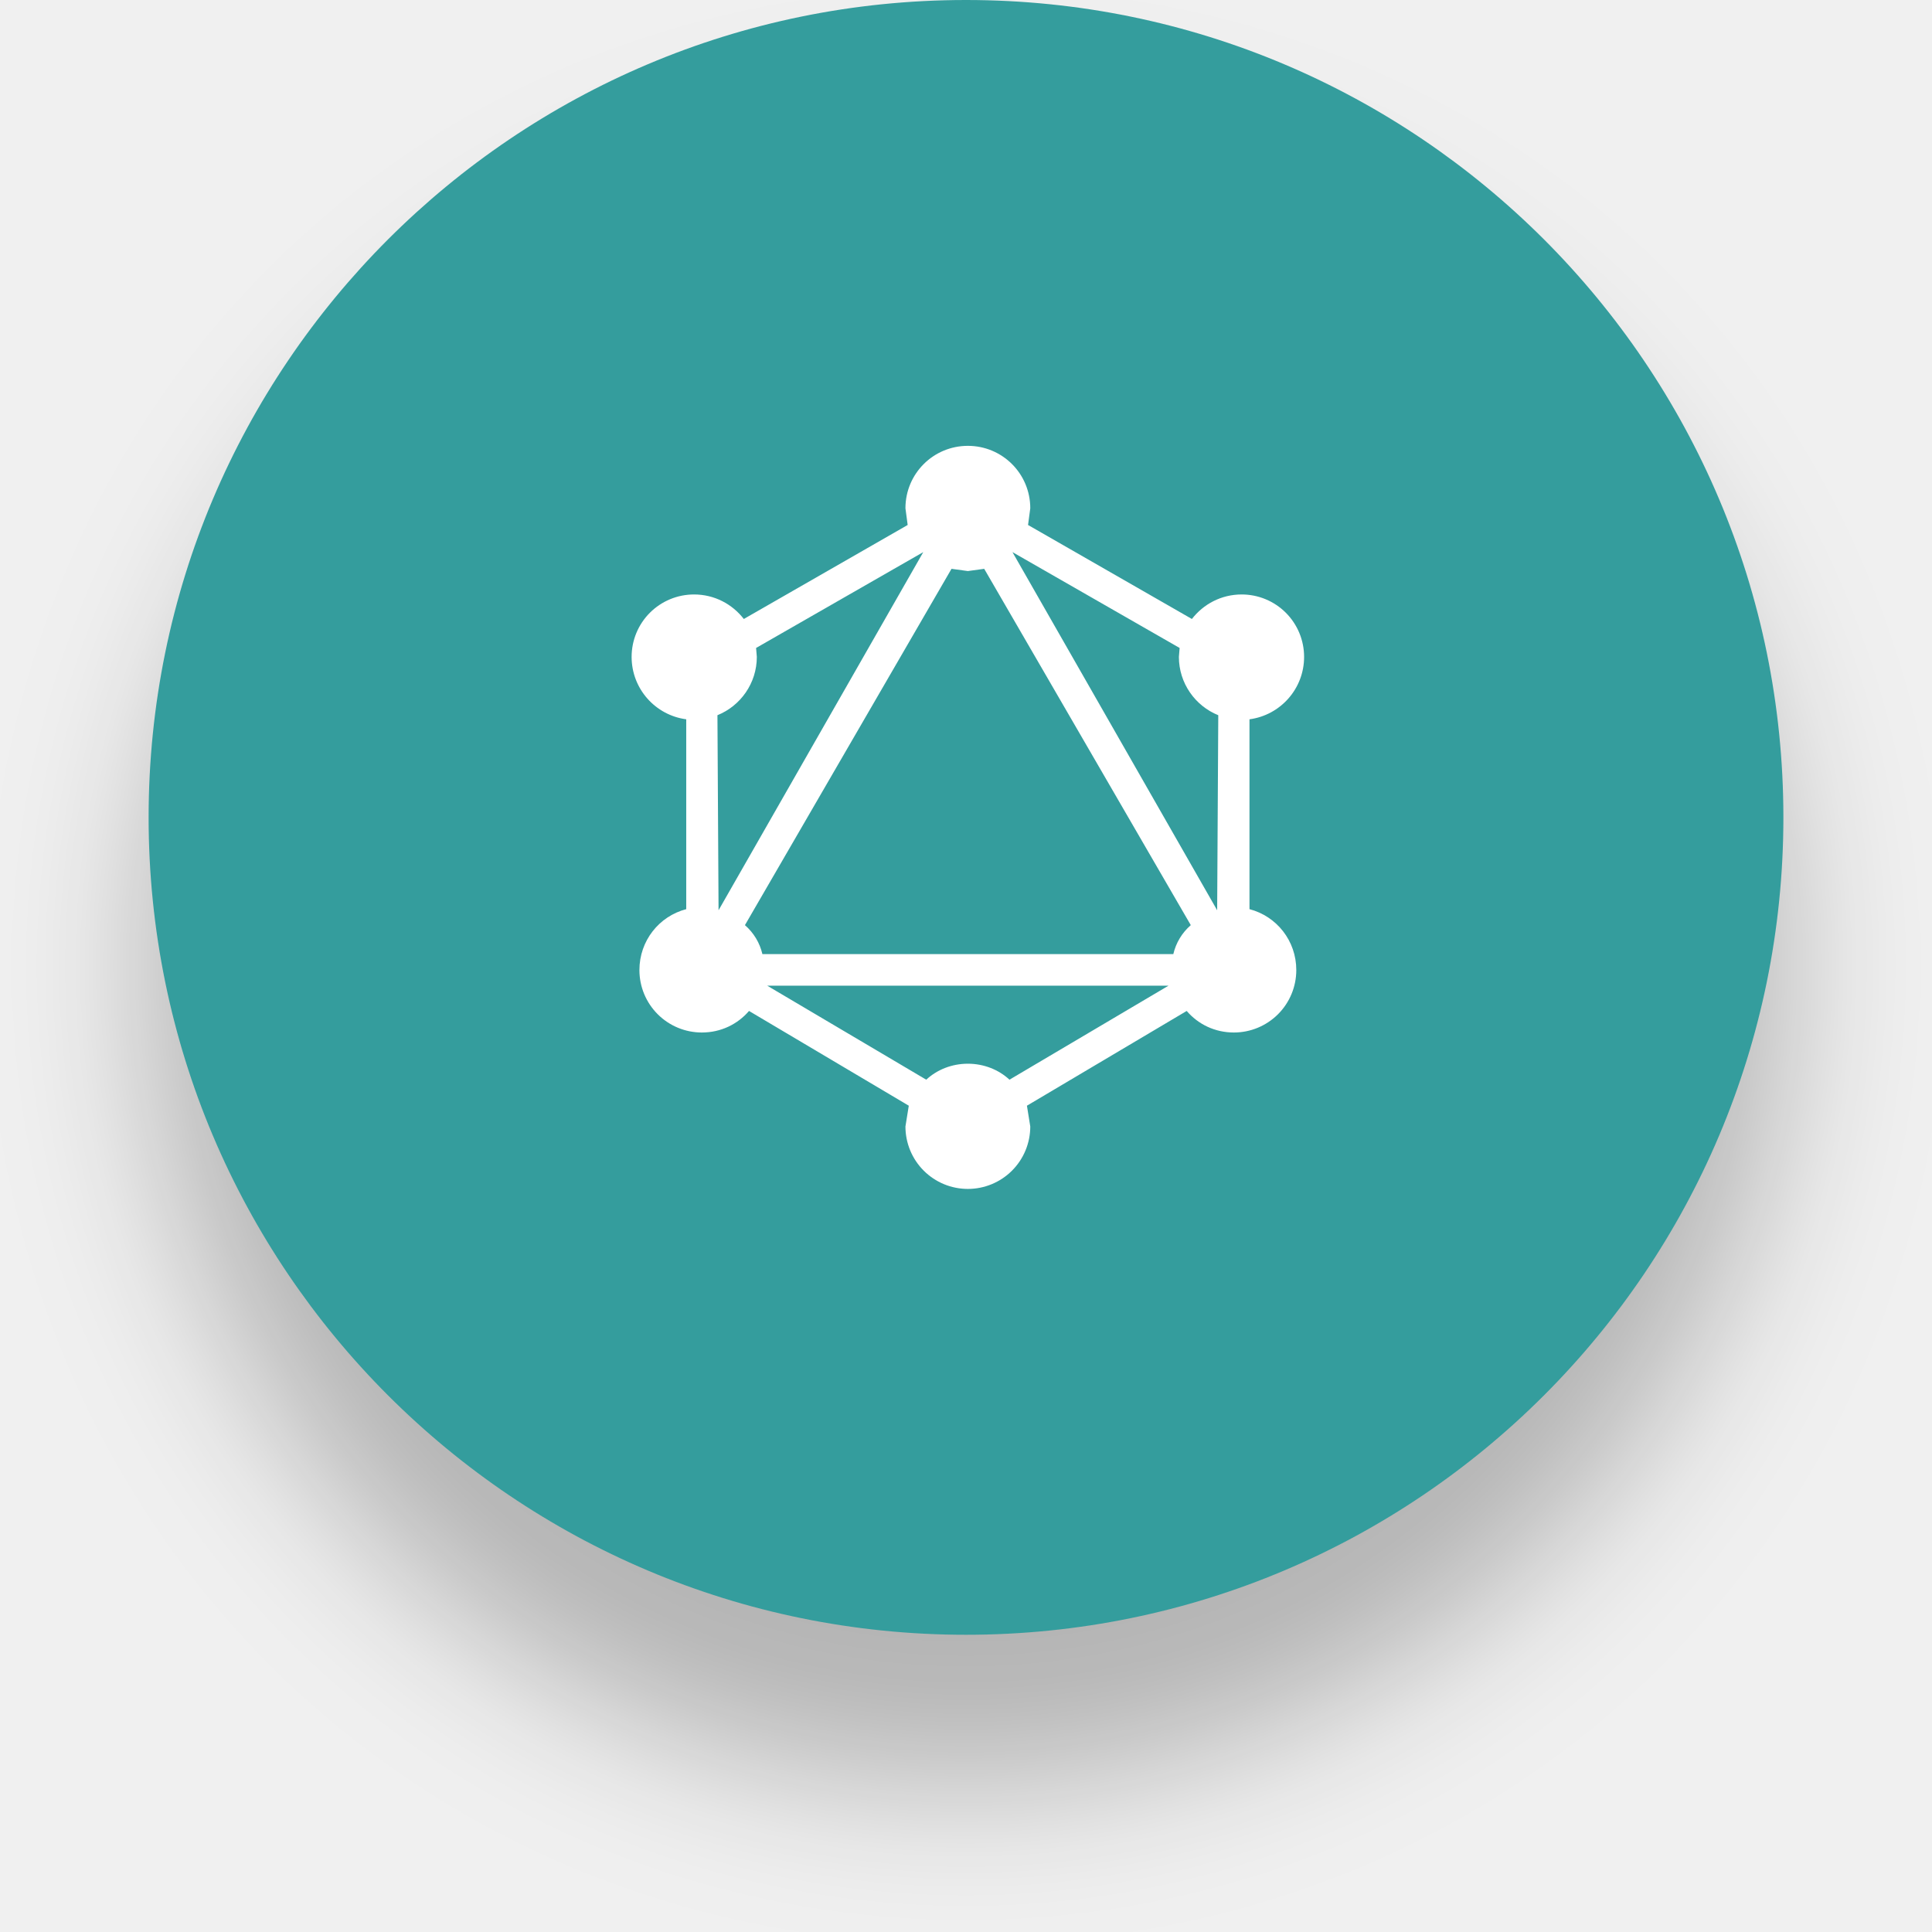
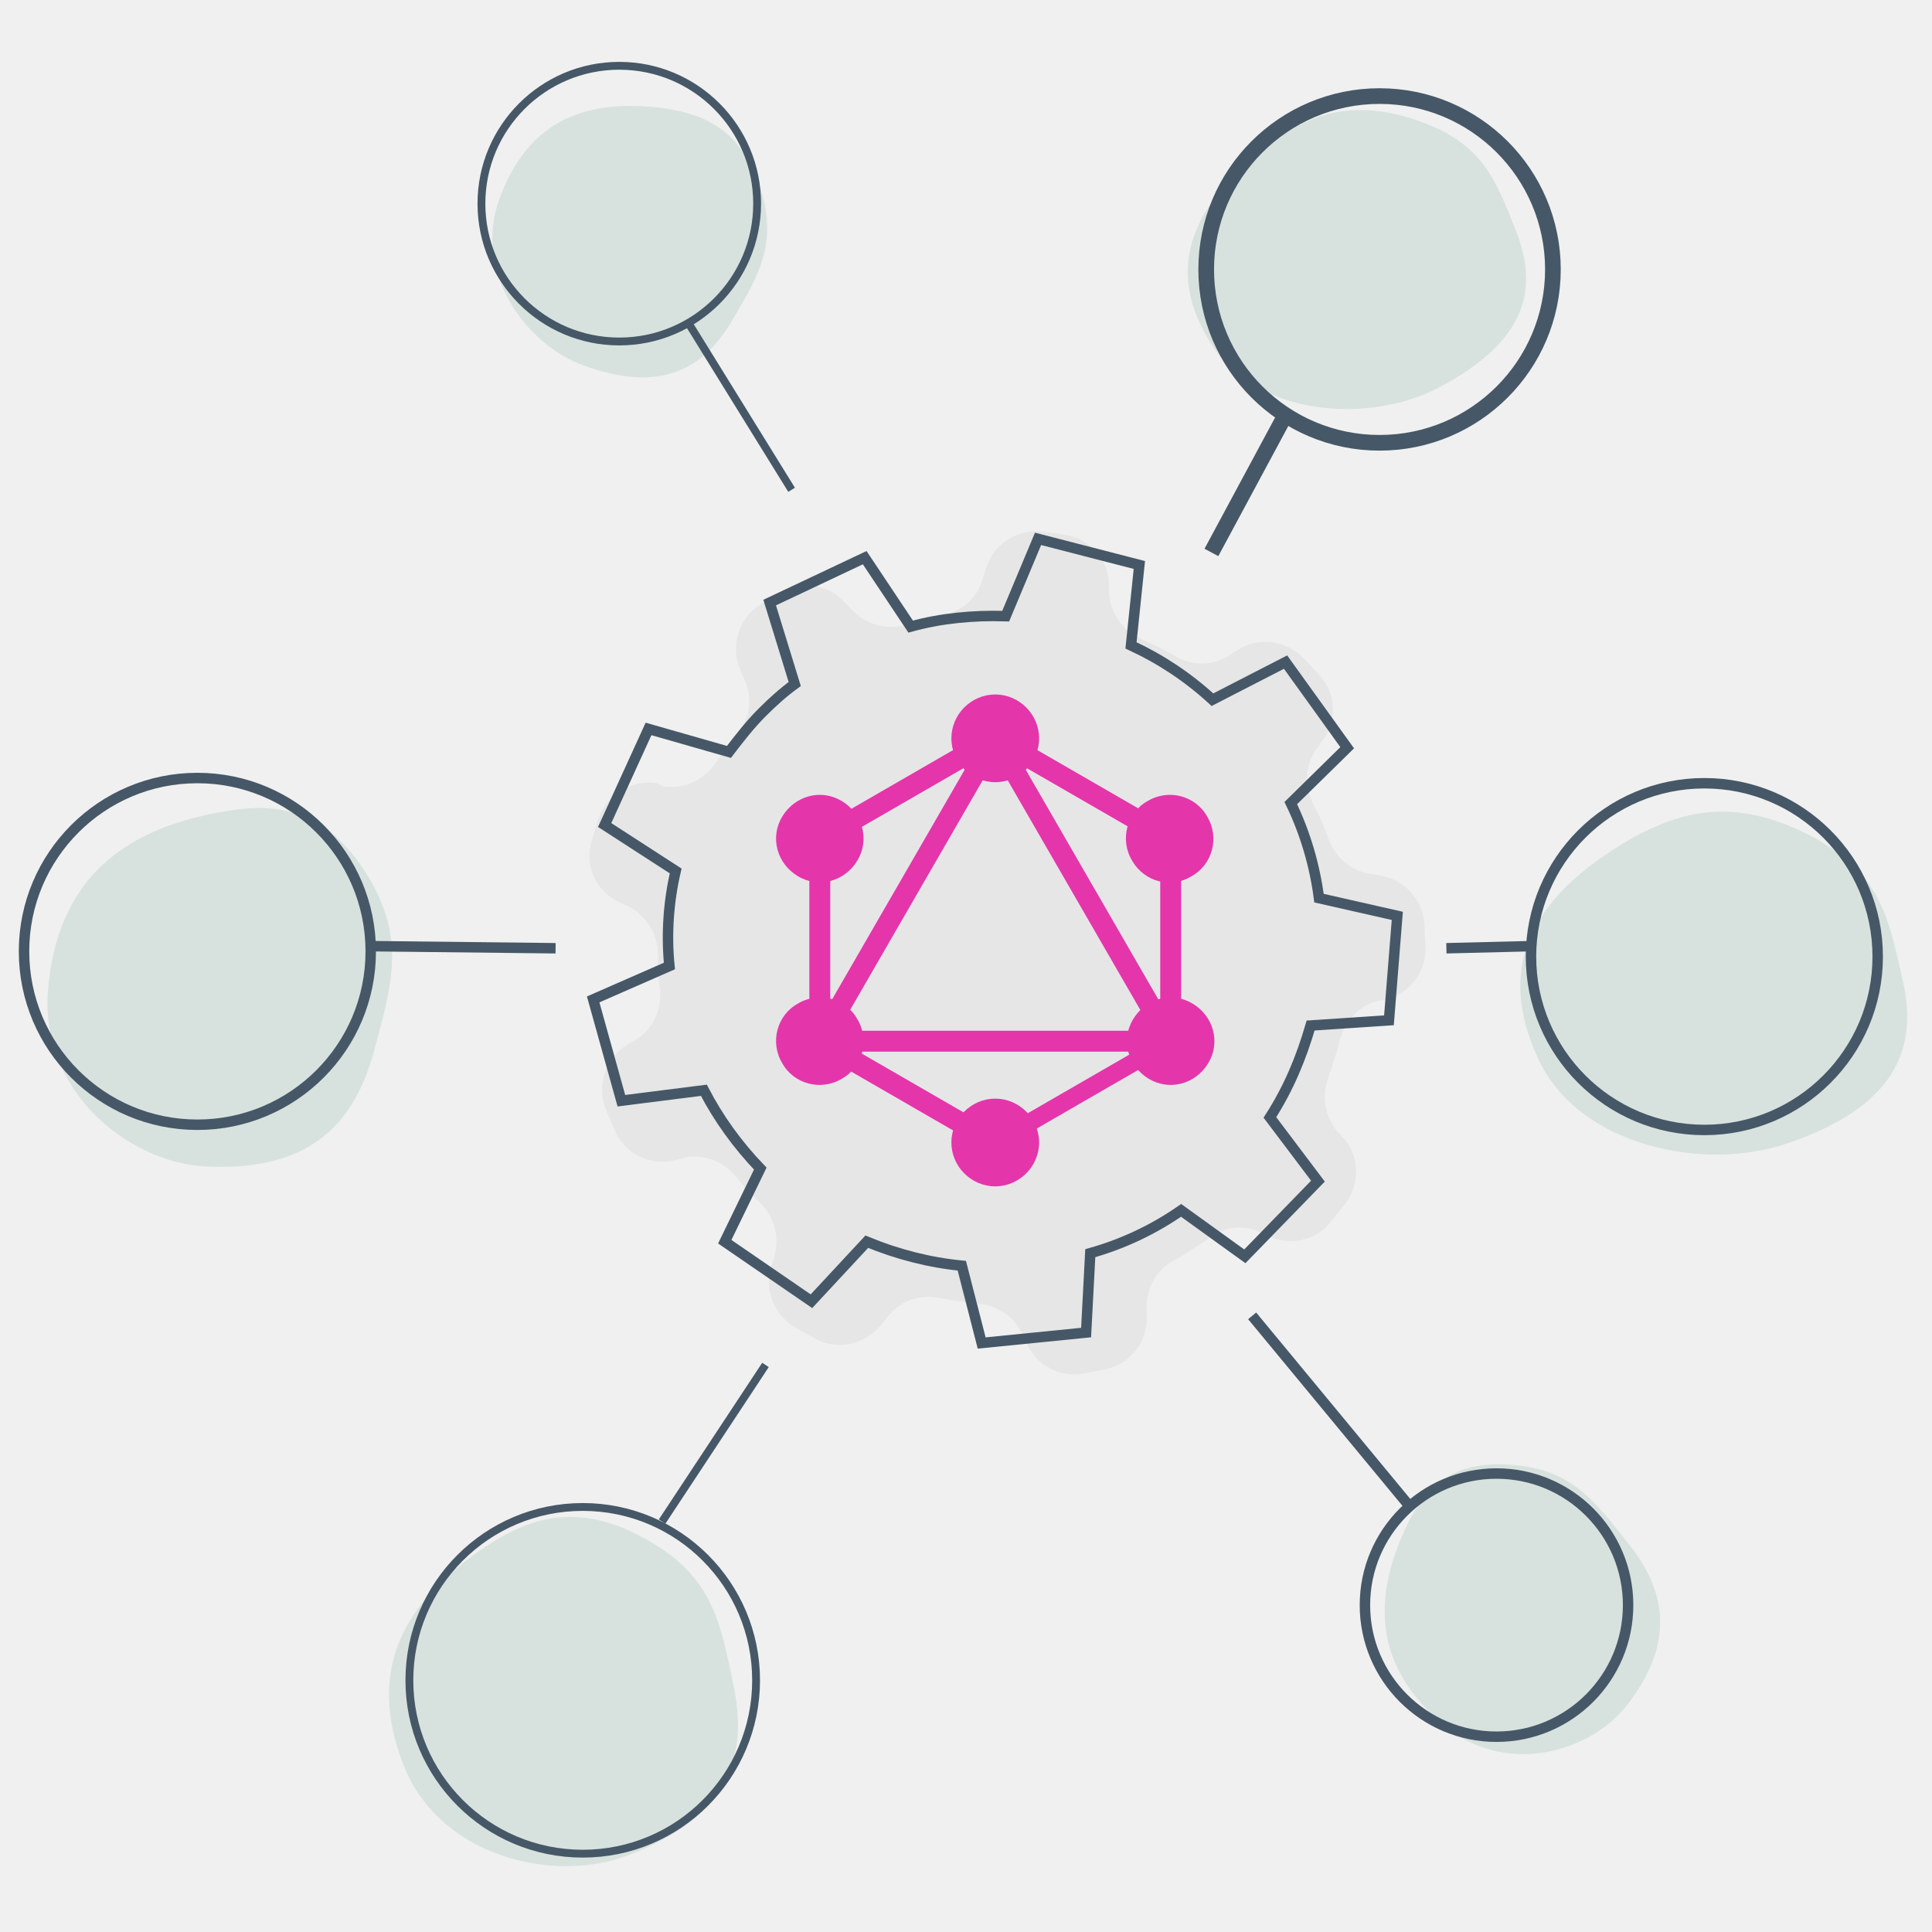
- <svg xmlns="http://www.w3.org/2000/svg" width="52" height="52" viewBox="0 0 52 52" fill="none">
-   <g filter="url(#filter0_d)">
-     <circle cx="26" cy="22" r="22" fill="#349D9D" />
+ <svg xmlns="http://www.w3.org/2000/svg" version="1.1" id="Layer_1" x="0px" y="0px" viewBox="0 0 185 185" style="enable-background:new 0 0 185 185;" xml:space="preserve">
+   <style type="text/css">
+ 	.st0{fill:#E6E6E6;}
+ 	.st1{fill:#D7E2DE;}
+ 	.st2{fill:none;stroke:#465867;stroke-miterlimit:10;}
+ 	.st3{fill:none;stroke:#465867;stroke-width:1.5;stroke-miterlimit:10;}
+ 	.st4{fill:none;stroke:#465867;stroke-width:0.75;stroke-miterlimit:10;}
+ 	.st5{fill:#E535AB;}
+ </style>
+   <g>
+     <path class="st0" d="M120.9,118.1l0.2,0.1c2.2,1.2,4.9,0.7,6.4-1.3l1.3-1.6c1.5-2,1.4-4.7-0.3-6.5l-0.3-0.3c-1.3-1.4-1.7-3.5-1-5.3   c0.4-1.2,0.8-2.4,1.1-3.6c0.5-1.9,2-3.5,3.9-3.8l0.2,0c2.4-0.5,4.2-2.6,4.1-5.1l-0.1-2.1c-0.1-2.5-2-4.5-4.5-4.8l-0.5-0.1   c-1.9-0.2-3.5-1.5-4.2-3.4c-0.4-1.2-0.9-2.3-1.5-3.4c-0.9-1.8-0.7-3.9,0.6-5.5l0.2-0.3c1.6-1.9,1.5-4.7-0.2-6.5l-1.4-1.5   c-1.7-1.8-4.4-2.2-6.5-0.8l-0.6,0.4c-1.6,1.1-3.7,1.1-5.3,0.1c-1-0.6-2.1-1.1-3.2-1.6c-1.8-0.8-3.1-2.6-3.1-4.6l0-0.5   c0-2.5-1.9-4.6-4.3-4.9l-2-0.3c-2.5-0.3-4.8,1.2-5.5,3.6l-0.3,0.9c-0.5,1.9-2.1,3.2-4,3.6c-1.1,0.2-2.2,0.5-3.3,0.8   c-1.9,0.6-4,0-5.3-1.5l-0.5-0.5c-1.6-1.9-4.4-2.3-6.5-1l-1.7,1.1c-2.1,1.3-2.9,4-1.9,6.3l0.4,0.9c0.8,1.7,0.5,3.7-0.7,5.2   c-0.3,0.4-0.6,0.7-0.9,1.1c-0.4,0.5-0.8,1.1-1.2,1.7c-1.1,1.6-3,2.5-5,2.2L62.9,75c-2.4-0.4-4.8,1.1-5.6,3.4l-0.6,2   c-0.8,2.4,0.3,4.9,2.6,6l0.9,0.4c1.7,0.9,2.8,2.7,2.8,4.6c0,1.1,0,2.2,0.2,3.3c0.2,2-0.7,3.9-2.4,4.9l-0.7,0.4   c-2.1,1.3-3,3.9-2.1,6.2l0.8,1.9c0.9,2.3,3.4,3.6,5.8,3l0.8-0.2c1.9-0.5,3.9,0.3,5.1,1.8c0.7,0.9,1.5,1.7,2.3,2.5   c1.4,1.4,1.9,3.4,1.3,5.3l-0.2,0.6c-0.8,2.3,0.2,4.9,2.4,6.1l1.8,1c2.2,1.2,4.9,0.5,6.4-1.5l0.4-0.5c1.2-1.6,3.1-2.3,5.1-1.9   c1.2,0.2,2.4,0.4,3.6,0.5c2,0.2,3.7,1.4,4.4,3.2l0.2,0.4c0.9,2.3,3.3,3.6,5.7,3.1l2-0.4c2.4-0.5,4.1-2.8,3.9-5.2l0-0.5   c-0.1-2,0.9-3.8,2.6-4.7c1.1-0.6,2.1-1.3,3.2-2C117.1,117.4,119.2,117.2,120.9,118.1z" />
+     <path class="st1" d="M145.1,140.3c5.4,0.5,7.5,3.3,10.9,7.6c3.5,4.4,4.5,9.4-0.3,15.5c-3.7,4.6-11.9,6.7-17.7,1.6s-7-11.1-3.3-18.9   C136.4,142.5,139,139.7,145.1,140.3z" />
+     <path class="st1" d="M62.4,147.7c5.9,3.5,6.6,7.7,7.9,14c1.3,6.6-0.6,12.3-10,15.9c-7.1,2.8-17.9,0.3-21.5-8.2   c-3.5-8.5-1.2-15.5,8-21.5C51,145.2,55.7,143.7,62.4,147.7z" />
+     <path class="st1" d="M35.3,84c3.5,5.9,2.3,10.1,0.5,16.7c-1.9,6.9-6.1,11.5-16.1,11c-7.5-0.4-15.9-7.3-15.1-16.9   s6.1-15.3,16.9-17.1C26.4,76.8,31.3,77.4,35.3,84z" />
+     <path class="st1" d="M72.9,18.3c1.5,5.1-0.2,8-2.8,12.4c-2.7,4.6-6.8,7-14.2,4.3c-5.6-2-10.6-9-8.1-15.9s7.5-9.9,16-8.7   C67.6,11,71.1,12.5,72.9,18.3z" />
+     <path class="st1" d="M135.9,11.6c6,2.1,7.3,5.5,9.3,10.6c2.1,5.4,1.1,10.4-7.4,14.9c-6.4,3.4-17,2.9-21.5-3.7   c-4.5-6.6-3.2-12.9,4.8-19.2C124.8,11.2,129.1,9.2,135.9,11.6z" />
+     <path class="st1" d="M173.5,80.1c6.5,3.5,7.3,7.5,8.7,13.8c1.5,6.5-0.7,12.1-11.1,15.6c-7.9,2.7-19.9,0.3-23.8-8.1   s-1.3-15.2,8.9-21.1C160.9,77.7,166.1,76.2,173.5,80.1z" />
+     <circle class="st2" cx="18.9" cy="91.1" r="16.6" />
+     <circle class="st2" cx="163.2" cy="91.6" r="16.6" />
+     <line class="st2" x1="35.4" y1="90.6" x2="53.2" y2="90.8" />
+     <line class="st2" x1="138.5" y1="90.8" x2="146.6" y2="90.6" />
+     <circle class="st3" cx="132.1" cy="25.8" r="16.6" />
+     <circle class="st4" cx="59.3" cy="19.5" r="13.2" />
+     <circle class="st4" cx="55.8" cy="160.9" r="16.6" />
+     <circle class="st2" cx="143.3" cy="153.7" r="12.6" />
+     <line class="st4" x1="65.9" y1="30.9" x2="75.8" y2="46.9" />
+     <line class="st3" x1="123.1" y1="39.7" x2="116" y2="52.9" />
+     <line class="st4" x1="63.4" y1="145.7" x2="73.3" y2="130.7" />
+     <line class="st2" x1="134.7" y1="143.9" x2="119.9" y2="126" />
+     <g>
+       <g>
+         <g>
+           <g>
+             <rect x="67.6" y="84.2" transform="matrix(0.5 -0.866 0.866 0.5 -30.337 117.8484)" class="st5" width="38.6" height="2" />
+           </g>
+         </g>
+         <g>
+           <g>
+             <rect x="76" y="98.7" class="st5" width="38.6" height="2" />
+           </g>
+         </g>
+         <g>
+           <g>
+             <rect x="85.9" y="93.4" transform="matrix(0.5 -0.866 0.866 0.5 -47.113 127.5392)" class="st5" width="2" height="22.3" />
+           </g>
+         </g>
+         <g>
+           <g>
+             <rect x="102.7" y="64.4" transform="matrix(0.5 -0.866 0.866 0.5 -13.5674 127.5381)" class="st5" width="2" height="22.3" />
+           </g>
+         </g>
+         <g>
+           <g>
+             <rect x="75.8" y="74.5" transform="matrix(0.866 -0.5 0.5 0.866 -26.1132 53.5694)" class="st5" width="22.3" height="2" />
+           </g>
+         </g>
+         <g>
+           <g>
+             <rect x="102.7" y="65.9" transform="matrix(0.866 -0.5 0.5 0.866 -28.7082 63.2574)" class="st5" width="2" height="38.6" />
+           </g>
+         </g>
+         <g>
+           <g>
+             <rect x="77.5" y="78.9" class="st5" width="2" height="22.3" />
+           </g>
+         </g>
+         <g>
+           <g>
+             <rect x="111.1" y="78.9" class="st5" width="2" height="22.3" />
+           </g>
+         </g>
+         <g>
+           <g>
+             <rect x="94" y="103.7" transform="matrix(0.866 -0.5 0.5 0.866 -38.3915 65.8447)" class="st5" width="19.4" height="1.7" />
+           </g>
+         </g>
+         <path class="st5" d="M115.7,101.8c-1.2,2-3.7,2.7-5.7,1.5s-2.7-3.7-1.5-5.7c1.2-2,3.7-2.7,5.7-1.5     C116.2,97.3,116.9,99.8,115.7,101.8" />
+         <path class="st5" d="M82.1,82.4c-1.2,2-3.7,2.7-5.7,1.5c-2-1.2-2.7-3.7-1.5-5.7c1.2-2,3.7-2.7,5.7-1.5     C82.6,77.9,83.3,80.4,82.1,82.4" />
+         <path class="st5" d="M74.9,101.8c-1.2-2-0.5-4.6,1.5-5.7c2-1.2,4.6-0.5,5.7,1.5c1.2,2,0.5,4.6-1.5,5.7     C78.6,104.5,76,103.8,74.9,101.8" />
+         <path class="st5" d="M108.4,82.4c-1.2-2-0.5-4.6,1.5-5.7c2-1.2,4.6-0.5,5.7,1.5c1.2,2,0.5,4.6-1.5,5.7     C112.2,85.1,109.6,84.5,108.4,82.4" />
+         <path class="st5" d="M95.3,113.6c-2.3,0-4.2-1.9-4.2-4.2c0-2.3,1.9-4.2,4.2-4.2c2.3,0,4.2,1.9,4.2,4.2     C99.5,111.7,97.6,113.6,95.3,113.6" />
+         <path class="st5" d="M95.3,74.9c-2.3,0-4.2-1.9-4.2-4.2s1.9-4.2,4.2-4.2c2.3,0,4.2,1.9,4.2,4.2S97.6,74.9,95.3,74.9" />
+       </g>
+     </g>
+     <path class="st2" d="M113.1,115.9l6.1,4.4l7-7.2l-4.6-6.1c1.8-2.8,3-5.7,3.9-8.8l7.5-0.5l0.8-10l-7.5-1.7c-0.4-3.1-1.3-6.2-2.7-9.1   l5.4-5.3l-5.9-8.2l-7,3.6c-2.4-2.2-5-3.9-7.8-5.2l0.8-7.7l-9.7-2.5l-3.1,7.4c-3.1-0.1-6.2,0.2-9.1,1l-4.4-6.6l-9.1,4.3l2.4,7.8   C75,66.3,74,67.2,73,68.2c-1.2,1.2-2.2,2.5-3.2,3.8l-7.7-2.2L57.9,79l6.8,4.4c-0.7,3-0.9,6.1-0.6,9.1l-7.3,3.2l2.7,9.7l7.9-1   c1.4,2.7,3.2,5.2,5.4,7.5l-3.4,7l8.3,5.7l5.3-5.7c2.9,1.2,6,2,9.1,2.3l1.9,7.4l10-1l0.4-7.6C107.6,119.1,110.5,117.7,113.1,115.9z" />
  </g>
-   <path d="M26.05 15.37L25.61 15.31L20.05 24.9C20.29 25.11 20.45 25.38 20.52 25.68H31.58C31.65 25.38 31.81 25.11 32.05 24.9L26.49 15.31L26.05 15.37ZM20.65 26.53L24.93 29.06C25.22 28.79 25.62 28.63 26.05 28.63C26.48 28.63 26.88 28.79 27.17 29.06L31.45 26.53H20.65ZM26.05 32C25.604 32 25.177 31.823 24.862 31.508C24.547 31.193 24.37 30.766 24.37 30.32L24.46 29.76L20.16 27.21C19.85 27.57 19.4 27.79 18.89 27.79C18.444 27.79 18.017 27.613 17.702 27.298C17.387 26.983 17.21 26.556 17.21 26.11C17.21 25.32 17.74 24.66 18.47 24.47V19.36C17.64 19.25 17 18.54 17 17.68C17 17.234 17.177 16.807 17.492 16.492C17.807 16.177 18.234 16 18.68 16C19.23 16 19.71 16.26 20.02 16.66L24.43 14.13L24.37 13.68C24.37 12.75 25.12 12 26.05 12C26.98 12 27.73 12.75 27.73 13.68L27.67 14.13L32.08 16.66C32.39 16.26 32.87 16 33.42 16C33.866 16 34.293 16.177 34.608 16.492C34.923 16.807 35.1 17.234 35.1 17.68C35.1 18.54 34.46 19.25 33.63 19.36V24.47C34.36 24.66 34.89 25.32 34.89 26.11C34.89 26.556 34.713 26.983 34.398 27.298C34.083 27.613 33.656 27.79 33.21 27.79C32.7 27.79 32.25 27.57 31.94 27.21L27.64 29.76L27.73 30.32C27.73 30.766 27.553 31.193 27.238 31.508C26.923 31.823 26.496 32 26.05 32ZM24.85 14.86L20.35 17.44L20.37 17.68C20.37 18.39 19.93 19 19.31 19.25L19.34 24.5L24.85 14.86ZM27.25 14.86L32.76 24.5L32.79 19.25C32.17 19 31.73 18.39 31.73 17.68L31.75 17.44L27.25 14.86Z" fill="white" />
-   <defs>
-     <filter id="filter0_d" x="0" y="0" width="52" height="52" filterUnits="userSpaceOnUse" color-interpolation-filters="sRGB">
-       <feFlood flood-opacity="0" result="BackgroundImageFix" />
-       <feColorMatrix in="SourceAlpha" type="matrix" values="0 0 0 0 0 0 0 0 0 0 0 0 0 0 0 0 0 0 127 0" />
-       <feOffset dy="4" />
-       <feGaussianBlur stdDeviation="2" />
-       <feColorMatrix type="matrix" values="0 0 0 0 0 0 0 0 0 0 0 0 0 0 0 0 0 0 0.25 0" />
-       <feBlend mode="normal" in2="BackgroundImageFix" result="effect1_dropShadow" />
-       <feBlend mode="normal" in="SourceGraphic" in2="effect1_dropShadow" result="shape" />
-     </filter>
-   </defs>
</svg>
